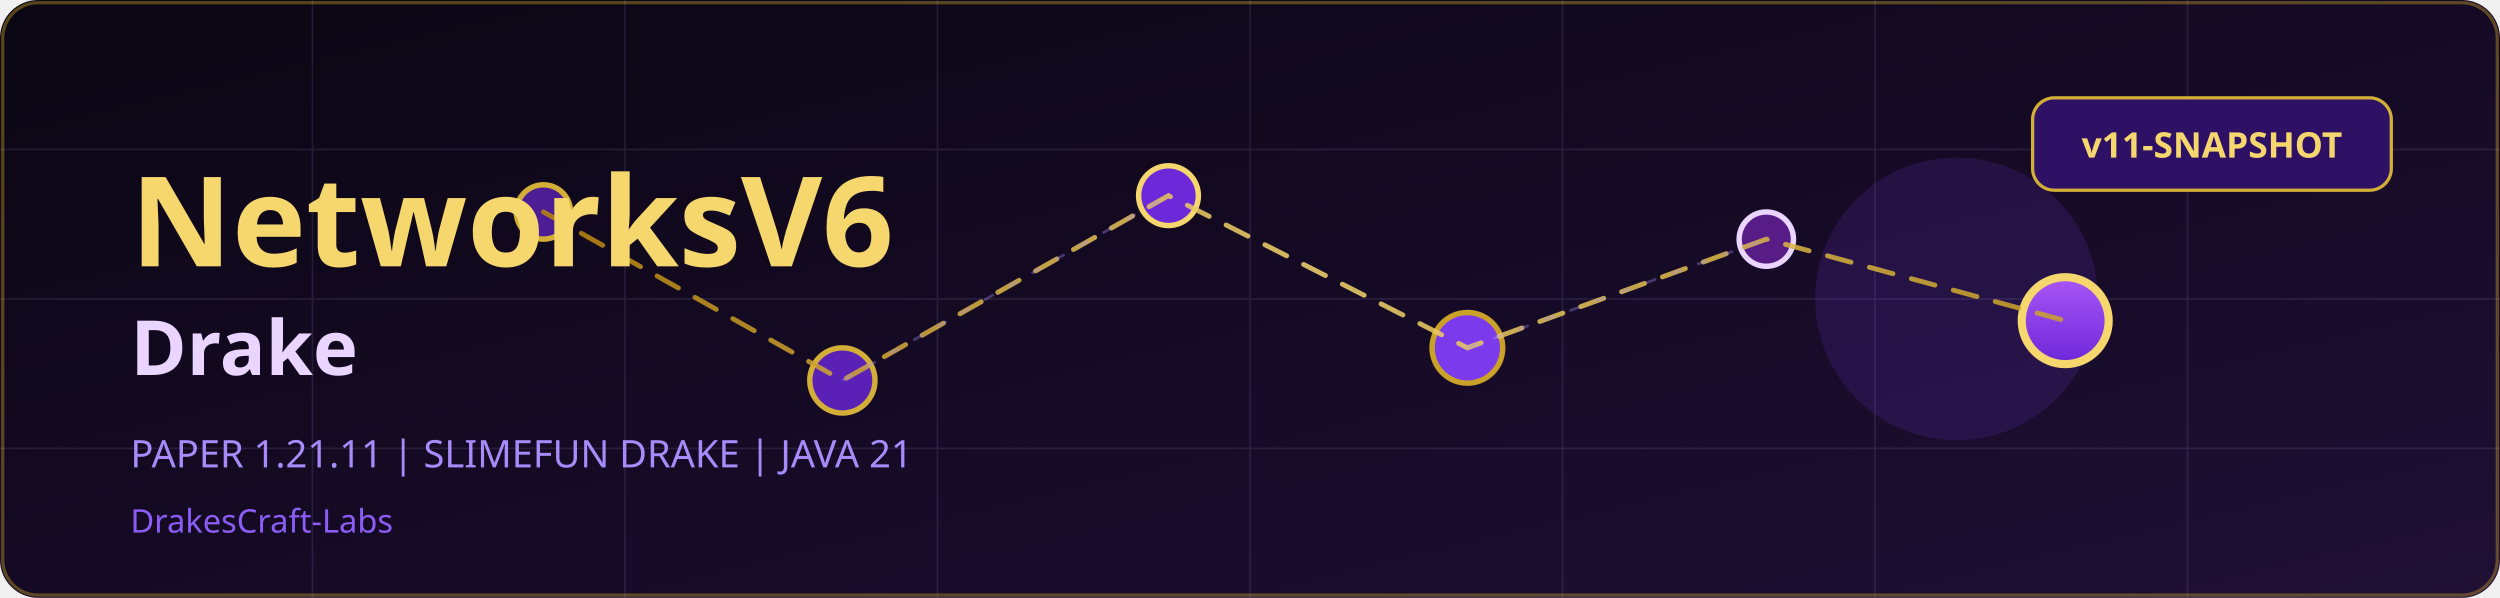
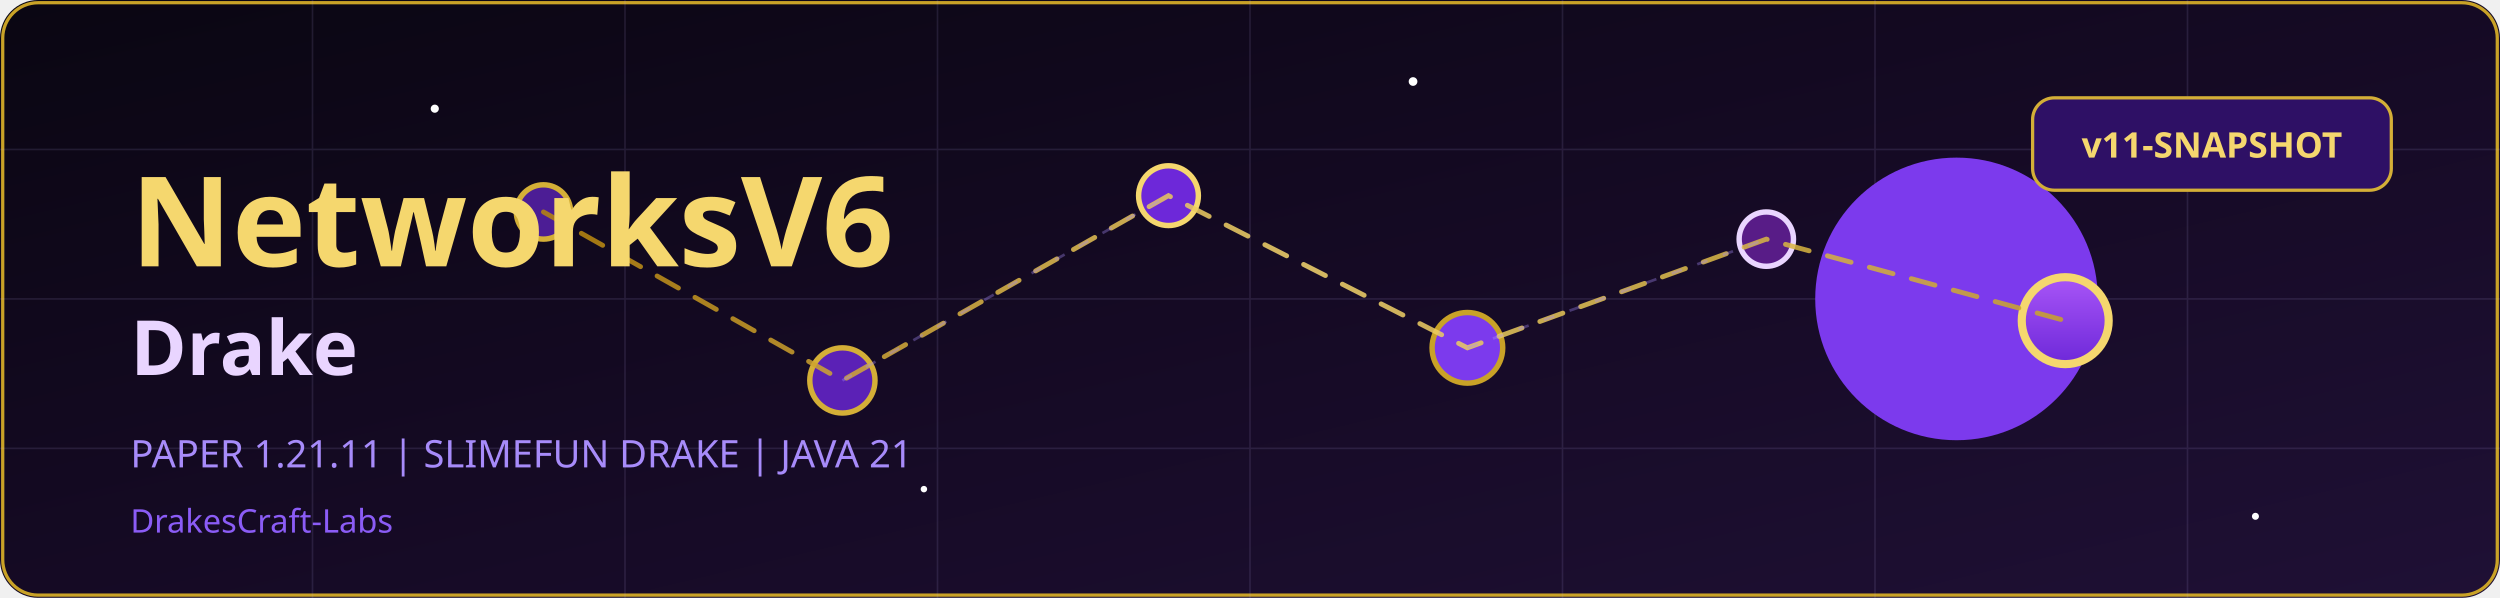
<svg xmlns="http://www.w3.org/2000/svg" width="920" height="220" viewBox="0 0 920 220" role="img" aria-label="NetworksV6 Drake">
+   <style>
+     .border-glow {
+       animation: borderPulse 4s ease-in-out infinite;
+     }
+     .core-pulse {
+       animation: corePulse 5s ease-in-out infinite;
+       transform-origin: 720px 110px;
+     }
+     .node-glow {
+       animation: nodePulse 2s ease-in-out infinite;
+     }
+     .data-flow-1 {
+       stroke-dasharray: 9 7;
+       animation: flowForward 2s linear infinite;
+     }
+     .data-flow-2 {
+       stroke-dasharray: 4 6;
+       animation: flowForward 3s linear infinite;
+     }
+     .star-twinkle {
+       animation: twinkle 3s ease-in-out infinite;
+     }
+     @keyframes borderPulse {
+       0%, 100% { opacity: 0.22; }
+       50% { opacity: 0.55; }
+     }
+     @keyframes corePulse {
+       0%, 100% { transform: scale(0.9); opacity: 0.1; }
+       50% { transform: scale(1.1); opacity: 0.28; }
+     }
+     @keyframes nodePulse {
+       0%, 100% { opacity: 0.6; }
+       50% { opacity: 1; }
+     }
+     @keyframes flowForward {
+       to { stroke-dashoffset: -32; }
+     }
+     @keyframes twinkle {
+       0%, 100% { opacity: 0.2; }
+       50% { opacity: 0.9; }
+     }
+   </style>
  <defs>
    <linearGradient id="bg" x1="0" y1="0" x2="1" y2="1">
      <stop offset="0%" stop-color="#0a0612" />
      <stop offset="50%" stop-color="#150a24" />
      <stop offset="100%" stop-color="#1f1035" />
    </linearGradient>
    <linearGradient id="gold" x1="0" y1="0" x2="1" y2="0">
      <stop offset="0%" stop-color="#b8860b" />
      <stop offset="50%" stop-color="#f5d76e" />
      <stop offset="100%" stop-color="#c9a227" />
    </linearGradient>
    <linearGradient id="violet" x1="0" y1="0" x2="0" y2="1">
      <stop offset="0%" stop-color="#a855f7" />
      <stop offset="100%" stop-color="#6d28d9" />
    </linearGradient>
  </defs>
  <rect width="920" height="220" rx="14" fill="url(#bg)" />
-   <rect x="1" y="1" width="918" height="218" rx="13" fill="none" stroke="#c9a227" stroke-width="1.2" opacity="0.4">
-     <animate attributeName="opacity" values="0.22;0.5;0.22" dur="3.5s" repeatCount="indefinite" />
-   </rect>
+   <rect x="1" y="1" width="918" height="218" rx="13" fill="none" stroke="#c9a227" stroke-width="1.2" class="border-glow" />
+   <g fill="#ffffff">
+     <circle cx="160" cy="40" r="1.5" class="star-twinkle" style="animation-delay: 0.2s;" />
+     <circle cx="340" cy="180" r="1.2" class="star-twinkle" style="animation-delay: 1.1s;" />
+     <circle cx="520" cy="30" r="1.6" class="star-twinkle" style="animation-delay: 2s;" />
+     <circle cx="830" cy="190" r="1.3" class="star-twinkle" style="animation-delay: 0.7s;" />
+   </g>
  <g opacity="0.12" stroke="#c4b5fd" stroke-width="0.6">
    <path d="M0 55H920M0 110H920M0 165H920" />
    <path d="M115 0V220M230 0V220M345 0V220M460 0V220M575 0V220M690 0V220M805 0V220" />
  </g>
-   <circle cx="720" cy="110" r="52" fill="#7c3aed" opacity="0.15">
-     <animate attributeName="r" values="46;58;46" dur="4.5s" repeatCount="indefinite" />
-     <animate attributeName="opacity" values="0.1;0.28;0.1" dur="4.5s" repeatCount="indefinite" />
-   </circle>
-   <circle cx="200" cy="78" r="10" fill="#4c1d95" stroke="#d4af37" stroke-width="2">
-     <animate attributeName="opacity" values="0.65;1;0.65" dur="2s" repeatCount="indefinite" />
-   </circle>
-   <circle cx="310" cy="140" r="12" fill="#5b21b6" stroke="#d4af37" stroke-width="2">
-     <animate attributeName="opacity" values="0.6;1;0.6" dur="2.6s" repeatCount="indefinite" />
-   </circle>
-   <circle cx="430" cy="72" r="11" fill="#6d28d9" stroke="#f5d76e" stroke-width="2">
-     <animate attributeName="opacity" values="0.7;1;0.7" dur="2.3s" repeatCount="indefinite" />
-   </circle>
-   <circle cx="540" cy="128" r="13" fill="#7c3aed" stroke="#c9a227" stroke-width="2">
-     <animate attributeName="opacity" values="0.65;1;0.65" dur="2.9s" repeatCount="indefinite" />
-   </circle>
-   <circle cx="650" cy="88" r="10" fill="#581c87" stroke="#e9d5ff" stroke-width="2">
-     <animate attributeName="opacity" values="0.6;1;0.6" dur="2.1s" repeatCount="indefinite" />
-   </circle>
-   <circle cx="760" cy="118" r="16" fill="url(#violet)" stroke="#f5d76e" stroke-width="3">
-     <animate attributeName="r" values="14;18;14" dur="3.2s" repeatCount="indefinite" />
-   </circle>
-   <path fill="none" stroke="url(#gold)" stroke-width="1.8" stroke-linecap="round" stroke-dasharray="9 7" opacity="0.85" d="M200 78L310 140L430 72L540 128L650 88L760 118">
-     <animate attributeName="stroke-dashoffset" values="0;32;0" dur="1.8s" repeatCount="indefinite" />
-   </path>
-   <path fill="none" stroke="#a78bfa" stroke-width="1" opacity="0.35" stroke-dasharray="4 6" d="M310 140L430 72M540 128L650 88">
-     <animate attributeName="stroke-dashoffset" values="0;20;0" dur="2.4s" repeatCount="indefinite" />
-   </path>
+   <circle cx="720" cy="110" r="52" fill="#7c3aed" class="core-pulse" />
+   <circle cx="200" cy="78" r="10" fill="#4c1d95" stroke="#d4af37" stroke-width="2" class="node-glow" style="animation-delay: 0s;" />
+   <circle cx="310" cy="140" r="12" fill="#5b21b6" stroke="#d4af37" stroke-width="2" class="node-glow" style="animation-delay: 0.4s;" />
+   <circle cx="430" cy="72" r="11" fill="#6d28d9" stroke="#f5d76e" stroke-width="2" class="node-glow" style="animation-delay: 0.8s;" />
+   <circle cx="540" cy="128" r="13" fill="#7c3aed" stroke="#c9a227" stroke-width="2" class="node-glow" style="animation-delay: 1.2s;" />
+   <circle cx="650" cy="88" r="10" fill="#581c87" stroke="#e9d5ff" stroke-width="2" class="node-glow" style="animation-delay: 1.6s;" />
+   <circle cx="760" cy="118" r="16" fill="url(#violet)" stroke="#f5d76e" stroke-width="3" class="node-glow" style="animation-delay: 2s;" />
+   <path fill="none" stroke="url(#gold)" stroke-width="1.8" stroke-linecap="round" opacity="0.85" d="M200 78L310 140L430 72L540 128L650 88L760 118" class="data-flow-1" />
+   <path fill="none" stroke="#a78bfa" stroke-width="1" opacity="0.35" d="M310 140L430 72M540 128L650 88" class="data-flow-2" />
  <text x="48" y="98" fill="#f5d76e" font-family="system-ui,sans-serif" font-size="46" font-weight="700">NetworksV6</text>
  <text x="48" y="138" fill="#e9d5ff" font-family="system-ui,sans-serif" font-size="28" font-weight="600">Drake</text>
  <text x="48" y="172" fill="#a78bfa" font-family="system-ui,sans-serif" font-size="14">PAPER 1.21.11 | SLIMEFUN DRAKE | JAVA 21</text>
  <text x="48" y="196" fill="#8b5cf6" font-family="system-ui,sans-serif" font-size="12">DrakesCraft-Labs</text>
  <rect x="748" y="36" width="132" height="34" rx="8" fill="#2e1065" stroke="#d4af37" stroke-width="1.2" />
  <text x="814" y="58" fill="#f5d76e" font-family="system-ui,sans-serif" font-size="13" font-weight="600" text-anchor="middle">v11-SNAPSHOT</text>
</svg>
